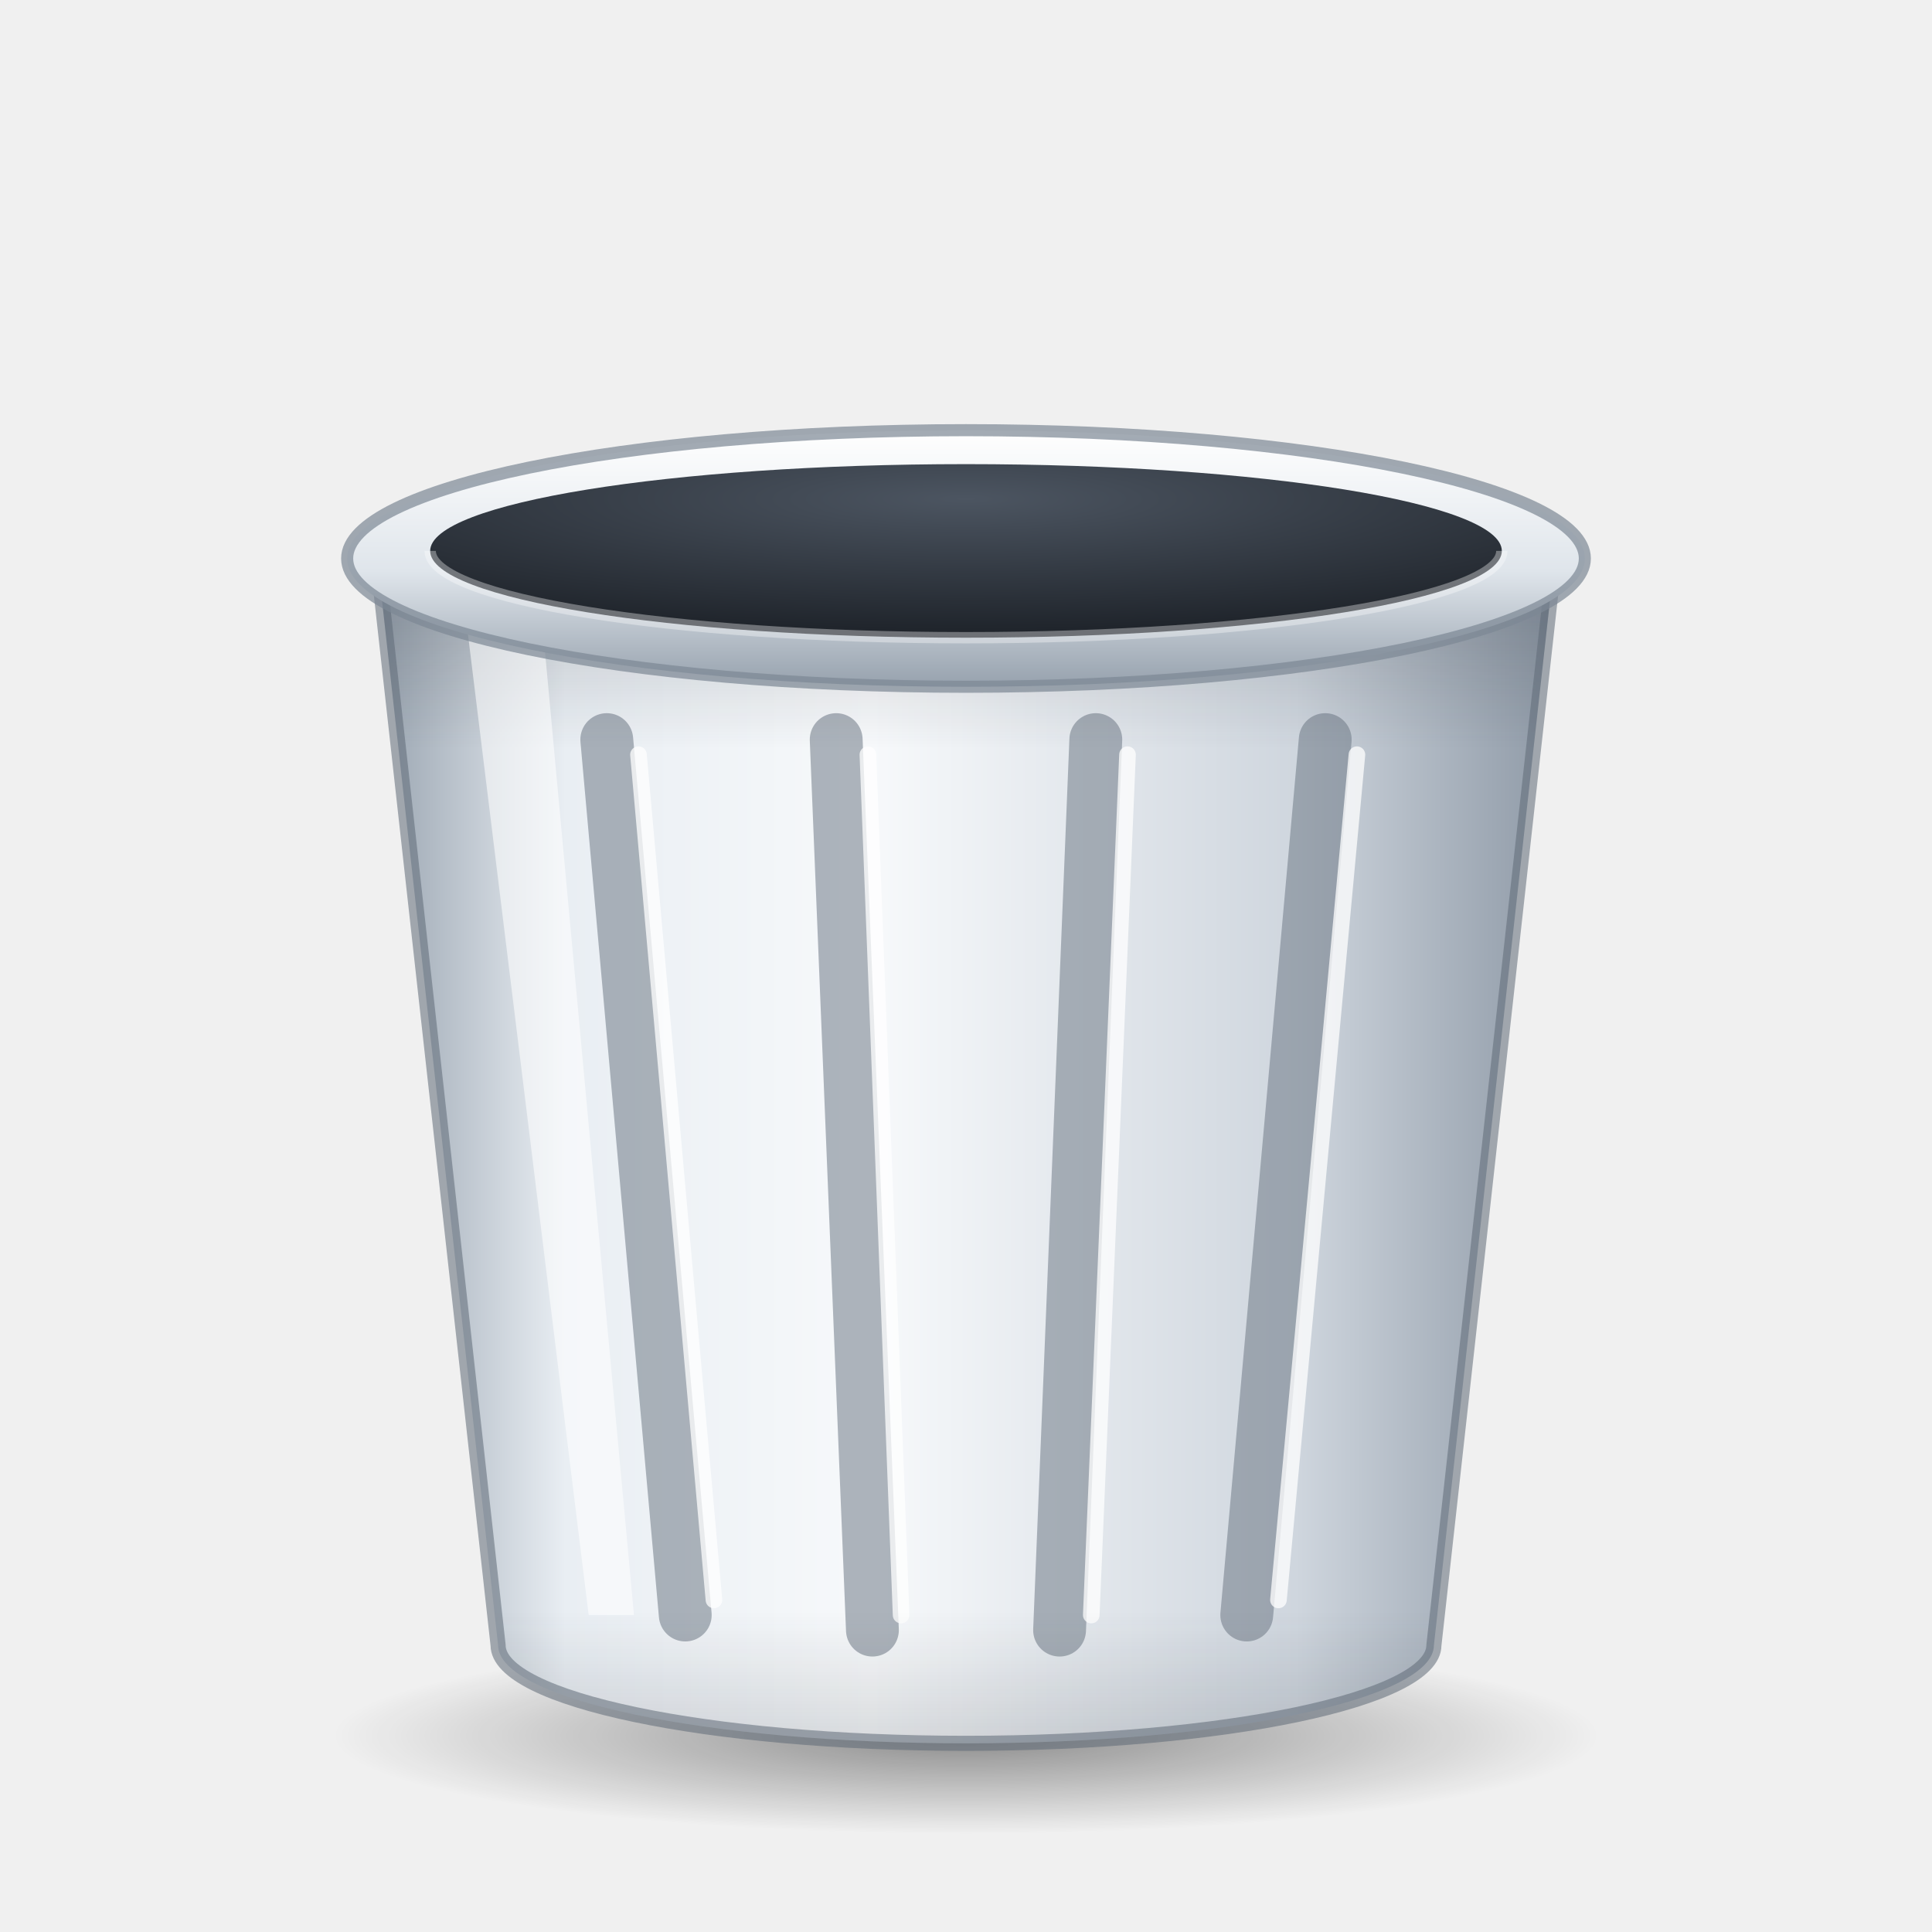
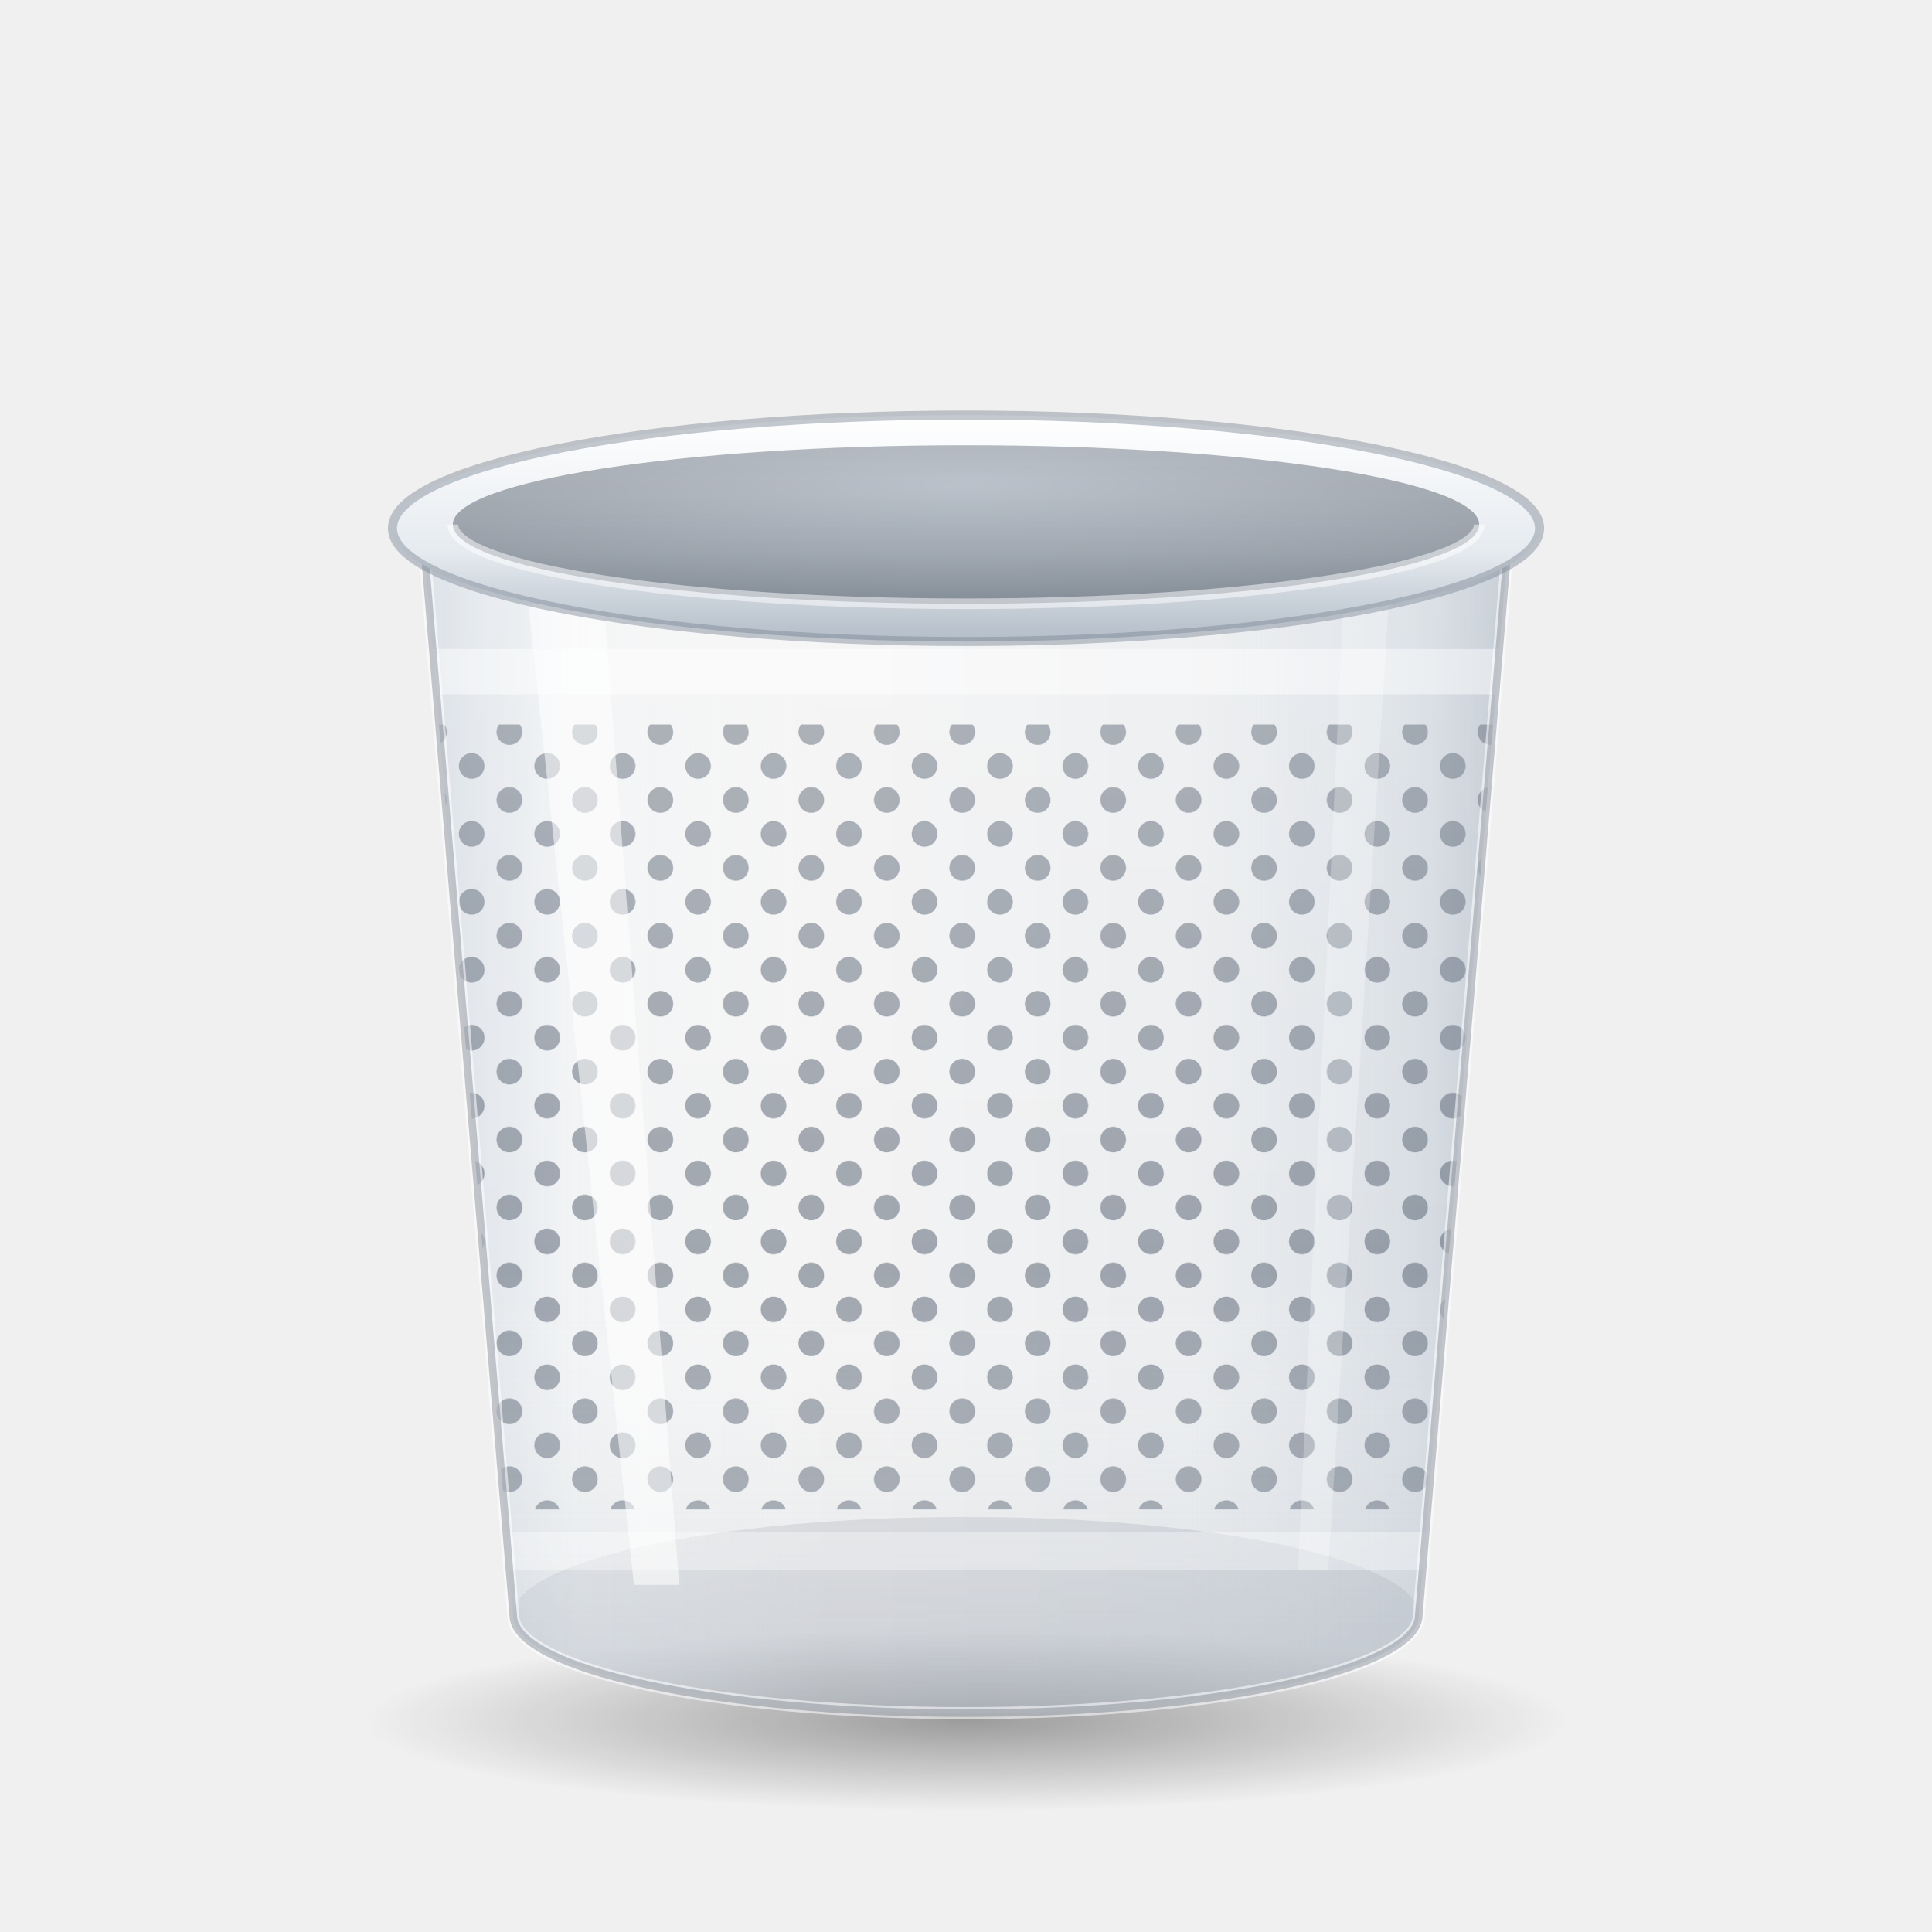
<svg xmlns="http://www.w3.org/2000/svg" viewBox="0 0 256 256">
  <defs>
-     <linearGradient id="body" x1="0" y1="0" x2="1" y2="0">
-       <stop offset="0" stop-color="#9aa5b1" />
-       <stop offset="0.16" stop-color="#e9eef3" />
-       <stop offset="0.42" stop-color="#f7f9fb" />
-       <stop offset="0.78" stop-color="#cfd6de" />
-       <stop offset="1" stop-color="#8f9aa7" />
+     <linearGradient id="glass" x1="0" y1="0" x2="1" y2="0">
+       <stop offset="0" stop-color="#c9d3de" stop-opacity="0.62" />
+       <stop offset="0.14" stop-color="#f4f7fa" stop-opacity="0.50" />
+       <stop offset="0.36" stop-color="#ffffff" stop-opacity="0.28" />
+       <stop offset="0.7" stop-color="#e3e9ef" stop-opacity="0.30" />
+       <stop offset="0.92" stop-color="#c4ced9" stop-opacity="0.55" />
+       <stop offset="1" stop-color="#aab5c2" stop-opacity="0.7" />
    </linearGradient>
-     <linearGradient id="bodyShade" x1="0" y1="0" x2="0" y2="1">
-       <stop offset="0" stop-color="#1c2129" stop-opacity="0.38" />
-       <stop offset="0.22" stop-color="#1c2129" stop-opacity="0" />
-       <stop offset="0.85" stop-color="#1c2129" stop-opacity="0" />
-       <stop offset="1" stop-color="#1c2129" stop-opacity="0.22" />
+     <linearGradient id="shade" x1="0" y1="0" x2="0" y2="1">
+       <stop offset="0" stop-color="#ffffff" stop-opacity="0.18" />
+       <stop offset="0.6" stop-color="#ffffff" stop-opacity="0" />
+       <stop offset="1" stop-color="#8793a1" stop-opacity="0.35" />
    </linearGradient>
    <linearGradient id="rim" x1="0" y1="0" x2="0" y2="1">
      <stop offset="0" stop-color="#ffffff" />
-       <stop offset="0.55" stop-color="#dfe5eb" />
-       <stop offset="1" stop-color="#96a1ad" />
+       <stop offset="0.6" stop-color="#e6ebf0" />
+       <stop offset="1" stop-color="#b3bdc8" />
    </linearGradient>
-     <radialGradient id="mouth" cx="0.5" cy="0.2" r="0.75">
-       <stop offset="0" stop-color="#4c5561" />
-       <stop offset="1" stop-color="#20252c" />
+     <radialGradient id="inside" cx="0.5" cy="0.25" r="0.8">
+       <stop offset="0" stop-color="#8d98a6" stop-opacity="0.55" />
+       <stop offset="1" stop-color="#48515c" stop-opacity="0.55" />
    </radialGradient>
    <radialGradient id="shadow" cx="0.5" cy="0.5" r="0.5">
-       <stop offset="0" stop-color="#000" stop-opacity="0.42" />
+       <stop offset="0" stop-color="#000" stop-opacity="0.35" />
      <stop offset="1" stop-color="#000" stop-opacity="0" />
    </radialGradient>
-     <clipPath id="bodyClip">
-       <path d="M50 74 L66 218 A62 13 0 0 0 190 218 L206 74 Z" />
+     <pattern id="holes" width="10" height="9" patternUnits="userSpaceOnUse">
+       <circle cx="2.5" cy="2.5" r="1.7" fill="#5d6977" fill-opacity="0.55" />
+       <circle cx="7.5" cy="7" r="1.7" fill="#5d6977" fill-opacity="0.55" />
+     </pattern>
+     <clipPath id="body">
+       <path d="M56 70 L68 214 A60 13 0 0 0 188 214 L200 70 Z" />
    </clipPath>
  </defs>
-   <ellipse cx="128" cy="230" rx="84" ry="13" fill="url(#shadow)" />
-   <path d="M50 74 L66 218 A62 13 0 0 0 190 218 L206 74 Z" fill="url(#body)" />
-   <g clip-path="url(#bodyClip)">
-     <g stroke-linecap="round">
-       <g stroke="#6f7a87" stroke-opacity="0.55" stroke-width="7">
-         <line x1="80.4" y1="98" x2="90.8" y2="214" />
-         <line x1="110.8" y1="98" x2="115.6" y2="216" />
-         <line x1="145.2" y1="98" x2="140.4" y2="216" />
-         <line x1="175.6" y1="98" x2="165.2" y2="214" />
-       </g>
-       <g stroke="#ffffff" stroke-opacity="0.75" stroke-width="2.2">
-         <line x1="84.6" y1="100" x2="94.6" y2="212" />
-         <line x1="115" y1="100" x2="119.4" y2="214" />
-         <line x1="149.4" y1="100" x2="144.6" y2="214" />
-         <line x1="179.8" y1="100" x2="169.4" y2="212" />
-       </g>
-     </g>
-     <rect x="40" y="60" width="176" height="180" fill="url(#bodyShade)" />
-     <path d="M62 84 L72 84 L84 214 L78 214 Z" fill="#ffffff" fill-opacity="0.55" />
+   <ellipse cx="128" cy="228" rx="80" ry="12" fill="url(#shadow)" />
+   <path d="M68 214 A60 13 0 0 0 188 214 A60 13 0 0 0 68 214 Z" fill="#6c7785" fill-opacity="0.25" />
+   <path d="M56 70 L68 214 A60 13 0 0 0 188 214 L200 70 Z" fill="url(#glass)" />
+   <g clip-path="url(#body)">
+     <rect x="50" y="96" width="156" height="104" fill="url(#holes)" />
+     <rect x="40" y="60" width="176" height="180" fill="url(#shade)" />
+     <rect x="40" y="86" width="176" height="6" fill="#ffffff" fill-opacity="0.45" />
+     <rect x="40" y="203" width="176" height="5" fill="#ffffff" fill-opacity="0.35" />
+     <path d="M70 80 L80 80 L90 210 L84 210 Z" fill="#ffffff" fill-opacity="0.55" />
+     <path d="M178 80 L184 80 L176 208 L172 208 Z" fill="#ffffff" fill-opacity="0.25" />
  </g>
-   <path d="M50 74 L66 218 A62 13 0 0 0 190 218 L206 74" fill="none" stroke="#5f6a77" stroke-opacity="0.55" stroke-width="2" />
-   <ellipse cx="128" cy="74" rx="82" ry="17" fill="url(#rim)" stroke="#7d8895" stroke-opacity="0.7" stroke-width="1.6" />
-   <ellipse cx="128" cy="73" rx="71" ry="11.5" fill="url(#mouth)" />
-   <path d="M57 73 A71 11.5 0 0 0 199 73" fill="none" stroke="#ffffff" stroke-opacity="0.35" stroke-width="1.5" />
+   <path d="M56 70 L68 214 A60 13 0 0 0 188 214 L200 70" fill="none" stroke="#ffffff" stroke-opacity="0.55" stroke-width="1.6" />
+   <path d="M56 70 L68 214 A60 13 0 0 0 188 214 L200 70" fill="none" stroke="#5d6977" stroke-opacity="0.35" stroke-width="1" />
+   <ellipse cx="128" cy="70" rx="76" ry="15" fill="url(#rim)" />
+   <ellipse cx="128" cy="69.5" rx="68" ry="10.5" fill="url(#inside)" />
+   <path d="M60 69.5 A68 10.5 0 0 0 196 69.5" fill="none" stroke="#ffffff" stroke-opacity="0.5" stroke-width="1.4" />
+   <ellipse cx="128" cy="70" rx="76" ry="15" fill="none" stroke="#7d8895" stroke-opacity="0.45" stroke-width="1.2" />
</svg>
